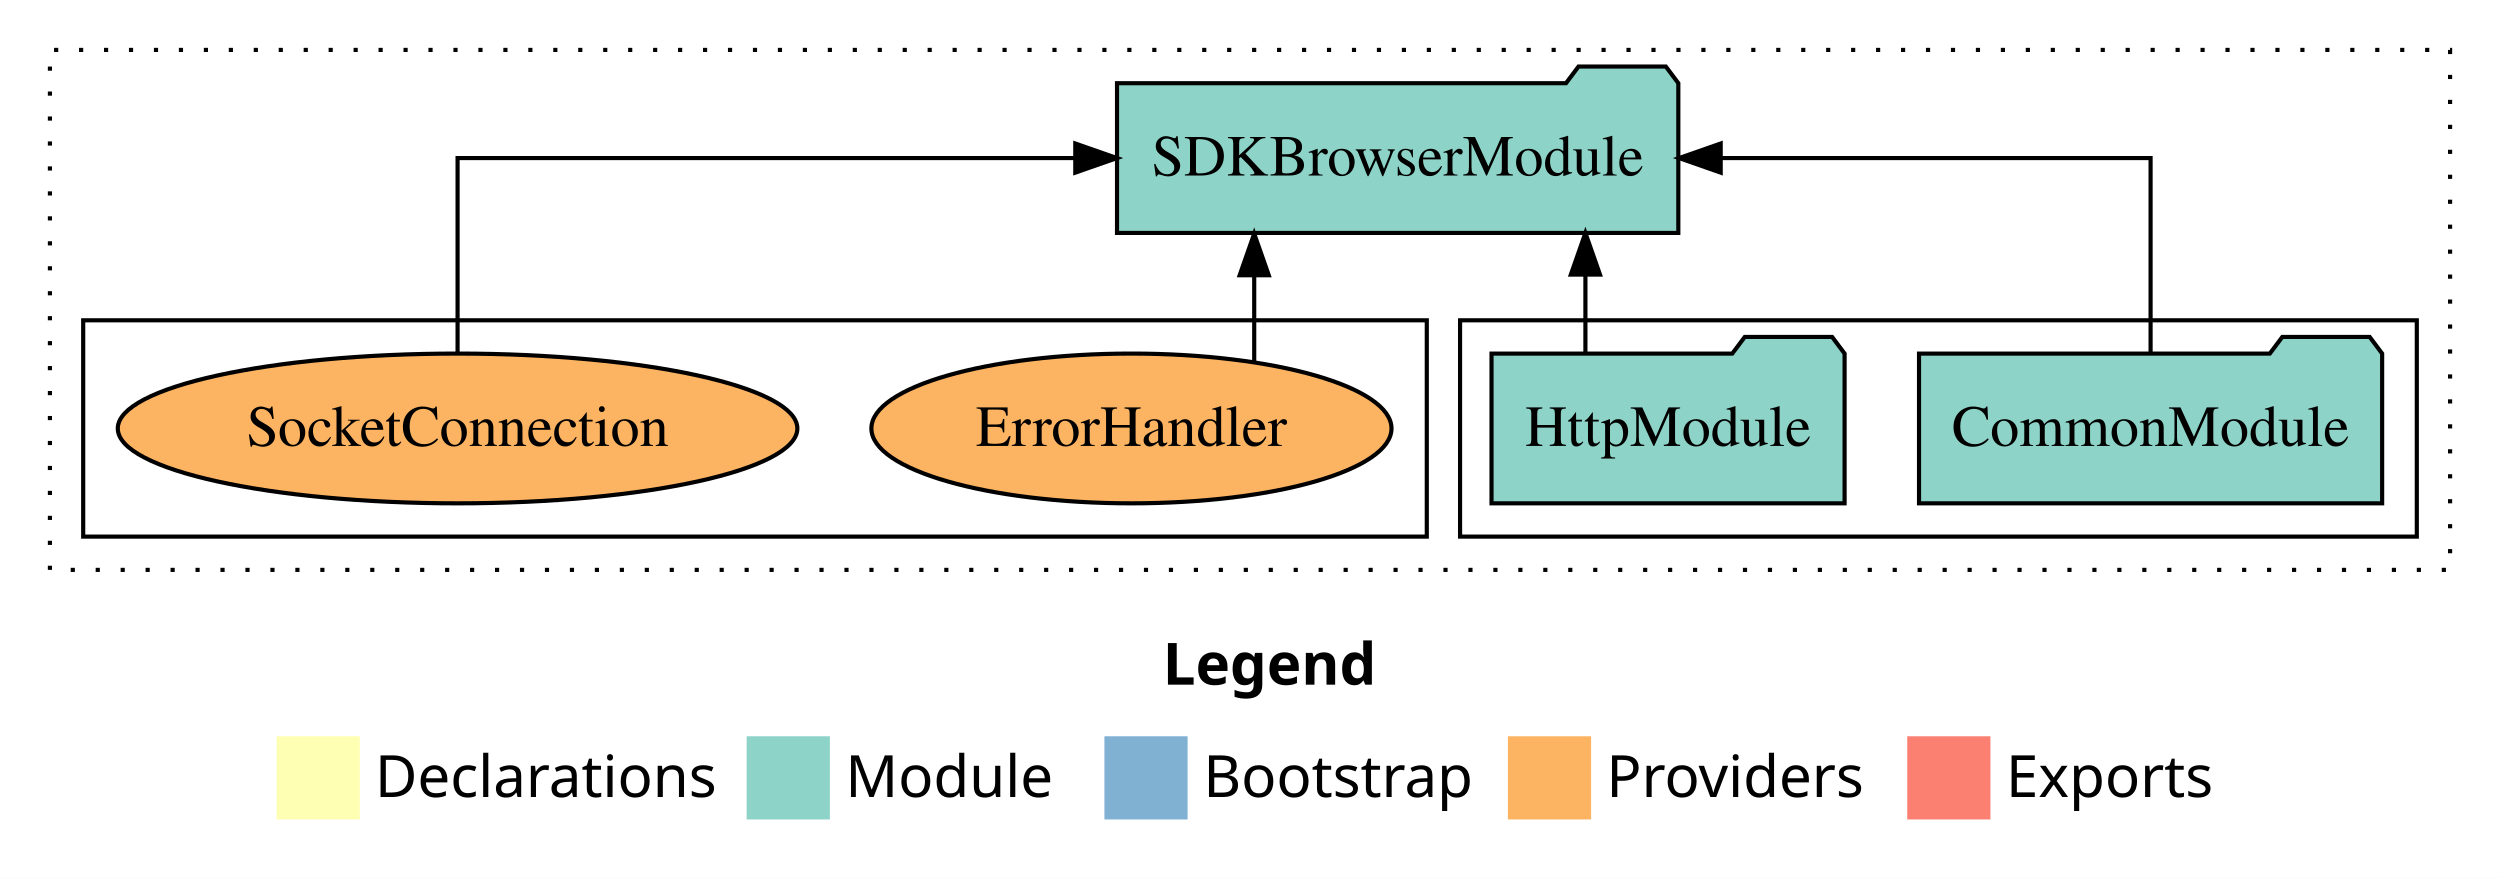
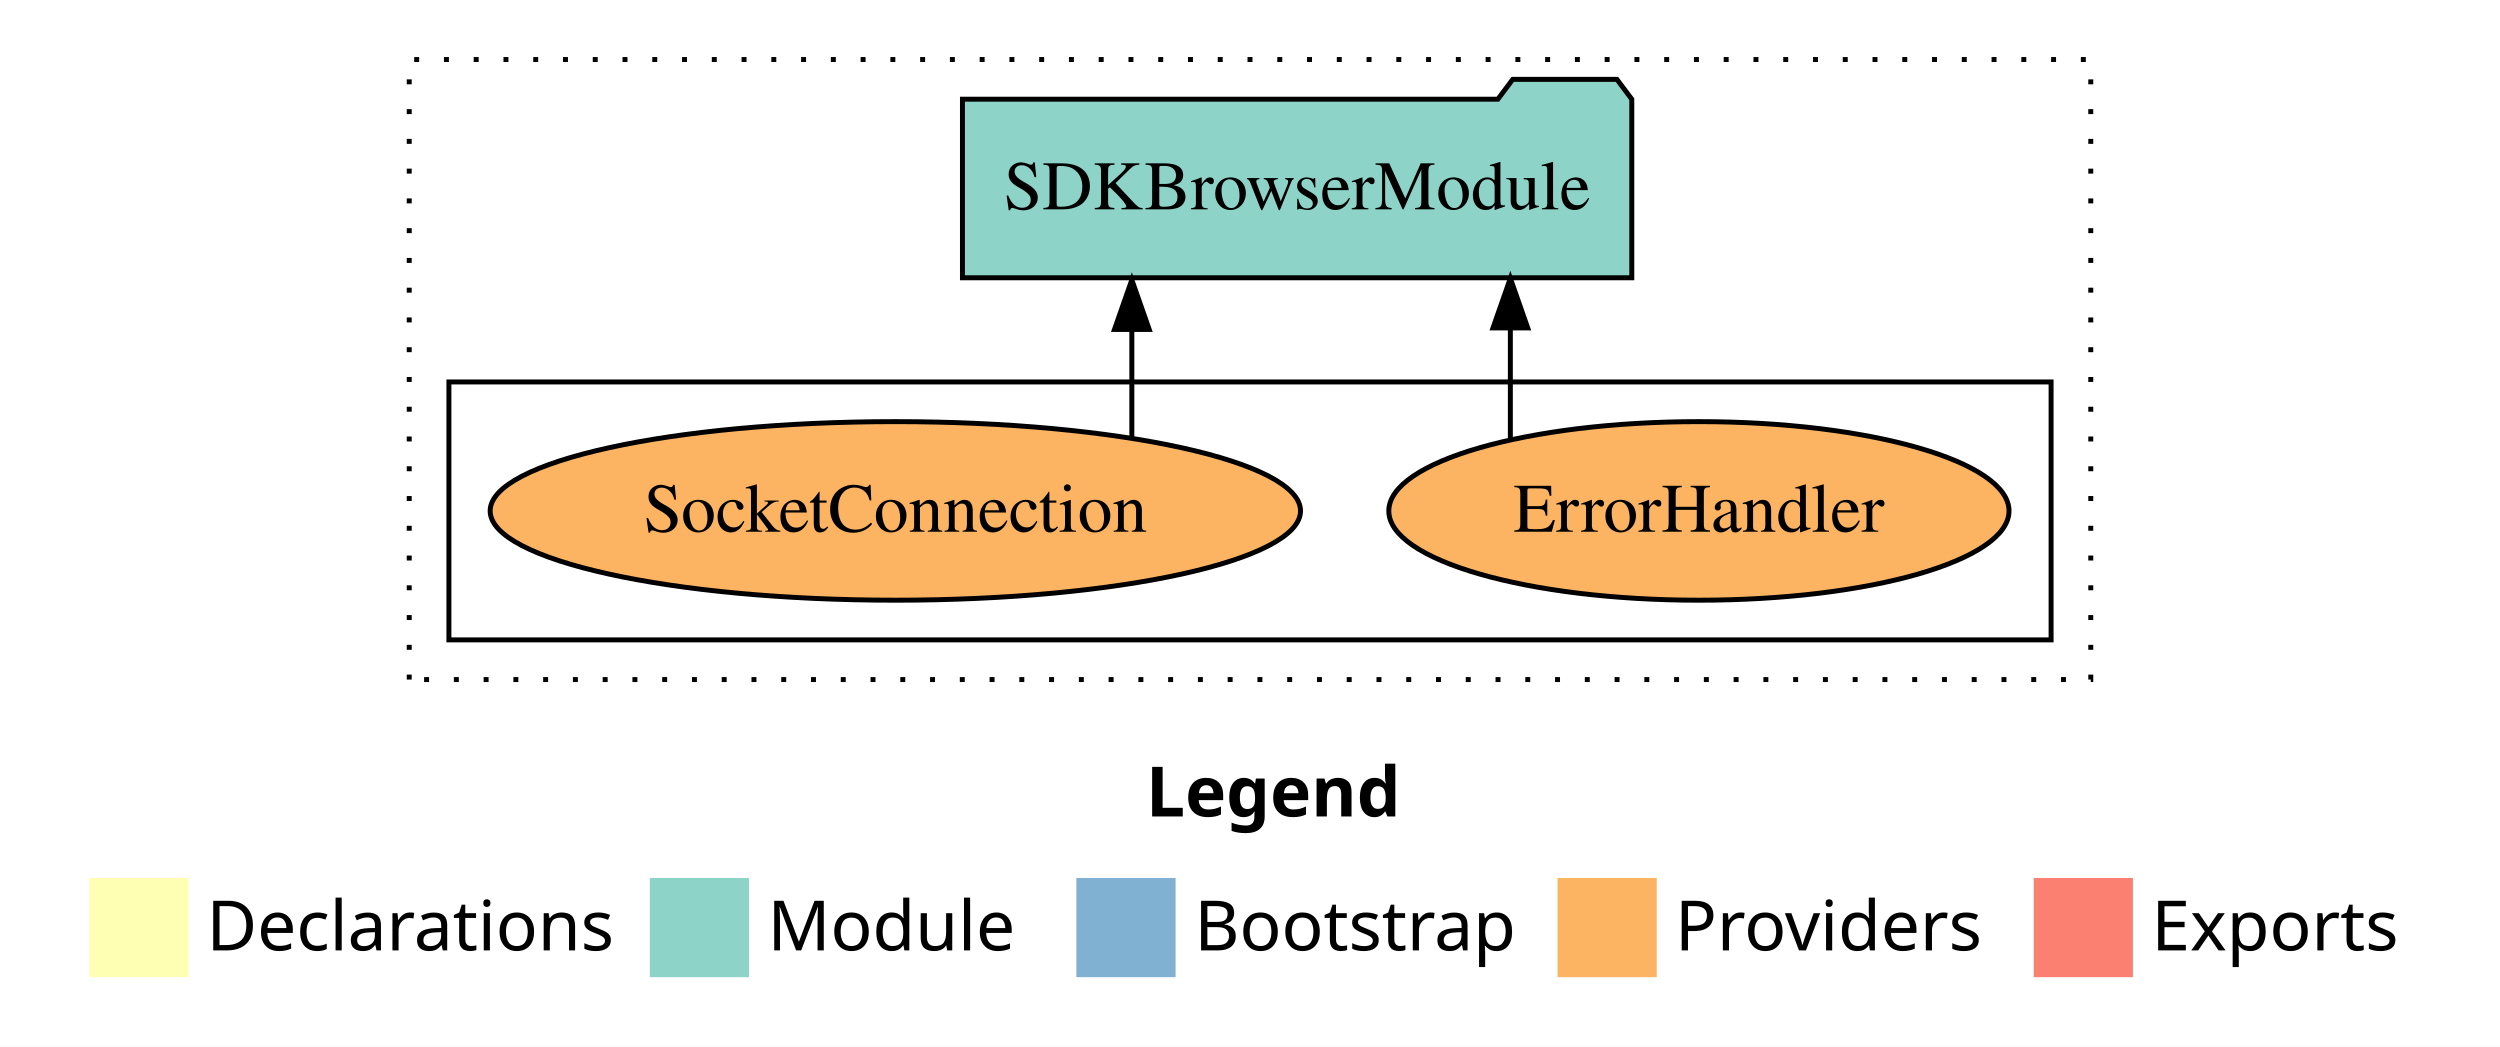
- <svg xmlns="http://www.w3.org/2000/svg" width="601pt" height="211pt" viewBox="0.00 0.00 601.00 211.00">
+ <svg xmlns="http://www.w3.org/2000/svg" width="504pt" height="211pt" viewBox="0.00 0.00 504.00 211.00">
  <g id="graph0" class="graph" transform="scale(1 1) rotate(0) translate(4 207)">
-     <polygon fill="#ffffff" stroke="transparent" points="-4,4 -4,-207 597,-207 597,4 -4,4" />
-     <text text-anchor="start" x="275.509" y="-42.4" font-family="sans-serif" font-weight="bold" font-size="14.00" fill="#000000">Legend</text>
-     <polygon fill="#ffffb3" stroke="transparent" points="62.5,-10 62.5,-30 82.5,-30 82.5,-10 62.5,-10" />
-     <text text-anchor="start" x="86.129" y="-15.4" font-family="sans-serif" font-size="14.00" fill="#000000">  Declarations</text>
-     <polygon fill="#8dd3c7" stroke="transparent" points="175.5,-10 175.5,-30 195.5,-30 195.5,-10 175.5,-10" />
-     <text text-anchor="start" x="199.225" y="-15.4" font-family="sans-serif" font-size="14.00" fill="#000000">  Module</text>
-     <polygon fill="#80b1d3" stroke="transparent" points="261.5,-10 261.5,-30 281.5,-30 281.5,-10 261.5,-10" />
-     <text text-anchor="start" x="285.281" y="-15.4" font-family="sans-serif" font-size="14.00" fill="#000000">  Bootstrap</text>
-     <polygon fill="#fdb462" stroke="transparent" points="358.5,-10 358.5,-30 378.5,-30 378.5,-10 358.5,-10" />
-     <text text-anchor="start" x="382.173" y="-15.4" font-family="sans-serif" font-size="14.00" fill="#000000">  Providers</text>
-     <polygon fill="#fb8072" stroke="transparent" points="454.5,-10 454.5,-30 474.5,-30 474.5,-10 454.5,-10" />
-     <text text-anchor="start" x="478.226" y="-15.4" font-family="sans-serif" font-size="14.00" fill="#000000">  Exports</text>
+     <polygon fill="#ffffff" stroke="transparent" points="-4,4 -4,-207 500,-207 500,4 -4,4" />
+     <text text-anchor="start" x="227.009" y="-42.4" font-family="sans-serif" font-weight="bold" font-size="14.00" fill="#000000">Legend</text>
+     <polygon fill="#ffffb3" stroke="transparent" points="14,-10 14,-30 34,-30 34,-10 14,-10" />
+     <text text-anchor="start" x="37.629" y="-15.4" font-family="sans-serif" font-size="14.00" fill="#000000">  Declarations</text>
+     <polygon fill="#8dd3c7" stroke="transparent" points="127,-10 127,-30 147,-30 147,-10 127,-10" />
+     <text text-anchor="start" x="150.725" y="-15.4" font-family="sans-serif" font-size="14.00" fill="#000000">  Module</text>
+     <polygon fill="#80b1d3" stroke="transparent" points="213,-10 213,-30 233,-30 233,-10 213,-10" />
+     <text text-anchor="start" x="236.781" y="-15.4" font-family="sans-serif" font-size="14.00" fill="#000000">  Bootstrap</text>
+     <polygon fill="#fdb462" stroke="transparent" points="310,-10 310,-30 330,-30 330,-10 310,-10" />
+     <text text-anchor="start" x="333.673" y="-15.4" font-family="sans-serif" font-size="14.00" fill="#000000">  Providers</text>
+     <polygon fill="#fb8072" stroke="transparent" points="406,-10 406,-30 426,-30 426,-10 406,-10" />
+     <text text-anchor="start" x="429.726" y="-15.4" font-family="sans-serif" font-size="14.00" fill="#000000">  Exports</text>
    <g id="clust1" class="cluster">
-       <polygon fill="none" stroke="#000000" stroke-dasharray="1,5" points="8,-70 8,-195 585,-195 585,-70 8,-70" />
-     </g>
-     <g id="clust3" class="cluster">
-       <polygon fill="none" stroke="#000000" points="347,-78 347,-130 577,-130 577,-78 347,-78" />
+       <polygon fill="none" stroke="#000000" stroke-dasharray="1,5" points="78.5,-70 78.5,-195 417.5,-195 417.5,-70 78.5,-70" />
    </g>
    <g id="clust6" class="cluster">
-       <polygon fill="none" stroke="#000000" points="16,-78 16,-130 339,-130 339,-78 16,-78" />
+       <polygon fill="none" stroke="#000000" points="86.5,-78 86.5,-130 409.5,-130 409.5,-78 86.5,-78" />
    </g>
    <g id="node1" class="node">
-       <polygon fill="#8dd3c7" stroke="#000000" points="568.668,-122 565.668,-126 544.668,-126 541.668,-122 457.332,-122 457.332,-86 568.668,-86 568.668,-122" />
-       <text text-anchor="middle" x="513" y="-99.8" font-family="Times,serif" font-size="14.00" fill="#000000">CommonModule</text>
+       <ellipse fill="#fdb462" stroke="#000000" cx="338.5" cy="-104" rx="62.518" ry="18" />
+       <text text-anchor="middle" x="338.5" y="-99.8" font-family="Times,serif" font-size="14.00" fill="#000000">ErrorHandler</text>
    </g>
    <g id="node3" class="node">
-       <polygon fill="#8dd3c7" stroke="#000000" points="399.469,-187 396.469,-191 375.469,-191 372.469,-187 264.531,-187 264.531,-151 399.469,-151 399.469,-187" />
-       <text text-anchor="middle" x="332" y="-164.8" font-family="Times,serif" font-size="14.00" fill="#000000">SDKBrowserModule</text>
+       <polygon fill="#8dd3c7" stroke="#000000" points="324.969,-187 321.969,-191 300.969,-191 297.969,-187 190.031,-187 190.031,-151 324.969,-151 324.969,-187" />
+       <text text-anchor="middle" x="257.5" y="-164.8" font-family="Times,serif" font-size="14.00" fill="#000000">SDKBrowserModule</text>
    </g>
    <g id="edge1" class="edge">
-       <path fill="none" stroke="#000000" d="M513,-122.106C513,-141.339 513,-169 513,-169 513,-169 409.655,-169 409.655,-169" />
-       <polygon fill="#000000" stroke="#000000" points="409.655,-165.5 399.655,-169 409.655,-172.5 409.655,-165.5" />
+       <path fill="none" stroke="#000000" d="M300.488,-118.426C300.488,-118.426 300.488,-140.894 300.488,-140.894" />
+       <polygon fill="#000000" stroke="#000000" points="296.988,-140.894 300.488,-150.894 303.988,-140.894 296.988,-140.894" />
    </g>
    <g id="node2" class="node">
-       <polygon fill="#8dd3c7" stroke="#000000" points="439.439,-122 436.439,-126 415.439,-126 412.439,-122 354.561,-122 354.561,-86 439.439,-86 439.439,-122" />
-       <text text-anchor="middle" x="397" y="-99.8" font-family="Times,serif" font-size="14.00" fill="#000000">HttpModule</text>
+       <ellipse fill="#fdb462" stroke="#000000" cx="176.5" cy="-104" rx="81.685" ry="18" />
+       <text text-anchor="middle" x="176.5" y="-99.8" font-family="Times,serif" font-size="14.00" fill="#000000">SocketConnection</text>
    </g>
    <g id="edge2" class="edge">
-       <path fill="none" stroke="#000000" d="M377.133,-122.106C377.133,-122.106 377.133,-140.991 377.133,-140.991" />
-       <polygon fill="#000000" stroke="#000000" points="373.633,-140.991 377.133,-150.991 380.633,-140.991 373.633,-140.991" />
-     </g>
-     <g id="node4" class="node">
-       <ellipse fill="#fdb462" stroke="#000000" cx="268" cy="-104" rx="62.518" ry="18" />
-       <text text-anchor="middle" x="268" y="-99.8" font-family="Times,serif" font-size="14.00" fill="#000000">ErrorHandler</text>
-     </g>
-     <g id="edge3" class="edge">
-       <path fill="none" stroke="#000000" d="M297.512,-120.067C297.512,-120.067 297.512,-140.824 297.512,-140.824" />
-       <polygon fill="#000000" stroke="#000000" points="294.012,-140.824 297.512,-150.824 301.012,-140.824 294.012,-140.824" />
-     </g>
-     <g id="node5" class="node">
-       <ellipse fill="#fdb462" stroke="#000000" cx="106" cy="-104" rx="81.685" ry="18" />
-       <text text-anchor="middle" x="106" y="-99.8" font-family="Times,serif" font-size="14.00" fill="#000000">SocketConnection</text>
-     </g>
-     <g id="edge4" class="edge">
-       <path fill="none" stroke="#000000" d="M106,-122.106C106,-141.339 106,-169 106,-169 106,-169 254.499,-169 254.499,-169" />
-       <polygon fill="#000000" stroke="#000000" points="254.499,-172.5 264.499,-169 254.499,-165.5 254.499,-172.5" />
+       <path fill="none" stroke="#000000" d="M224.179,-118.749C224.179,-118.749 224.179,-140.588 224.179,-140.588" />
+       <polygon fill="#000000" stroke="#000000" points="220.679,-140.588 224.179,-150.588 227.679,-140.588 220.679,-140.588" />
    </g>
  </g>
</svg>
